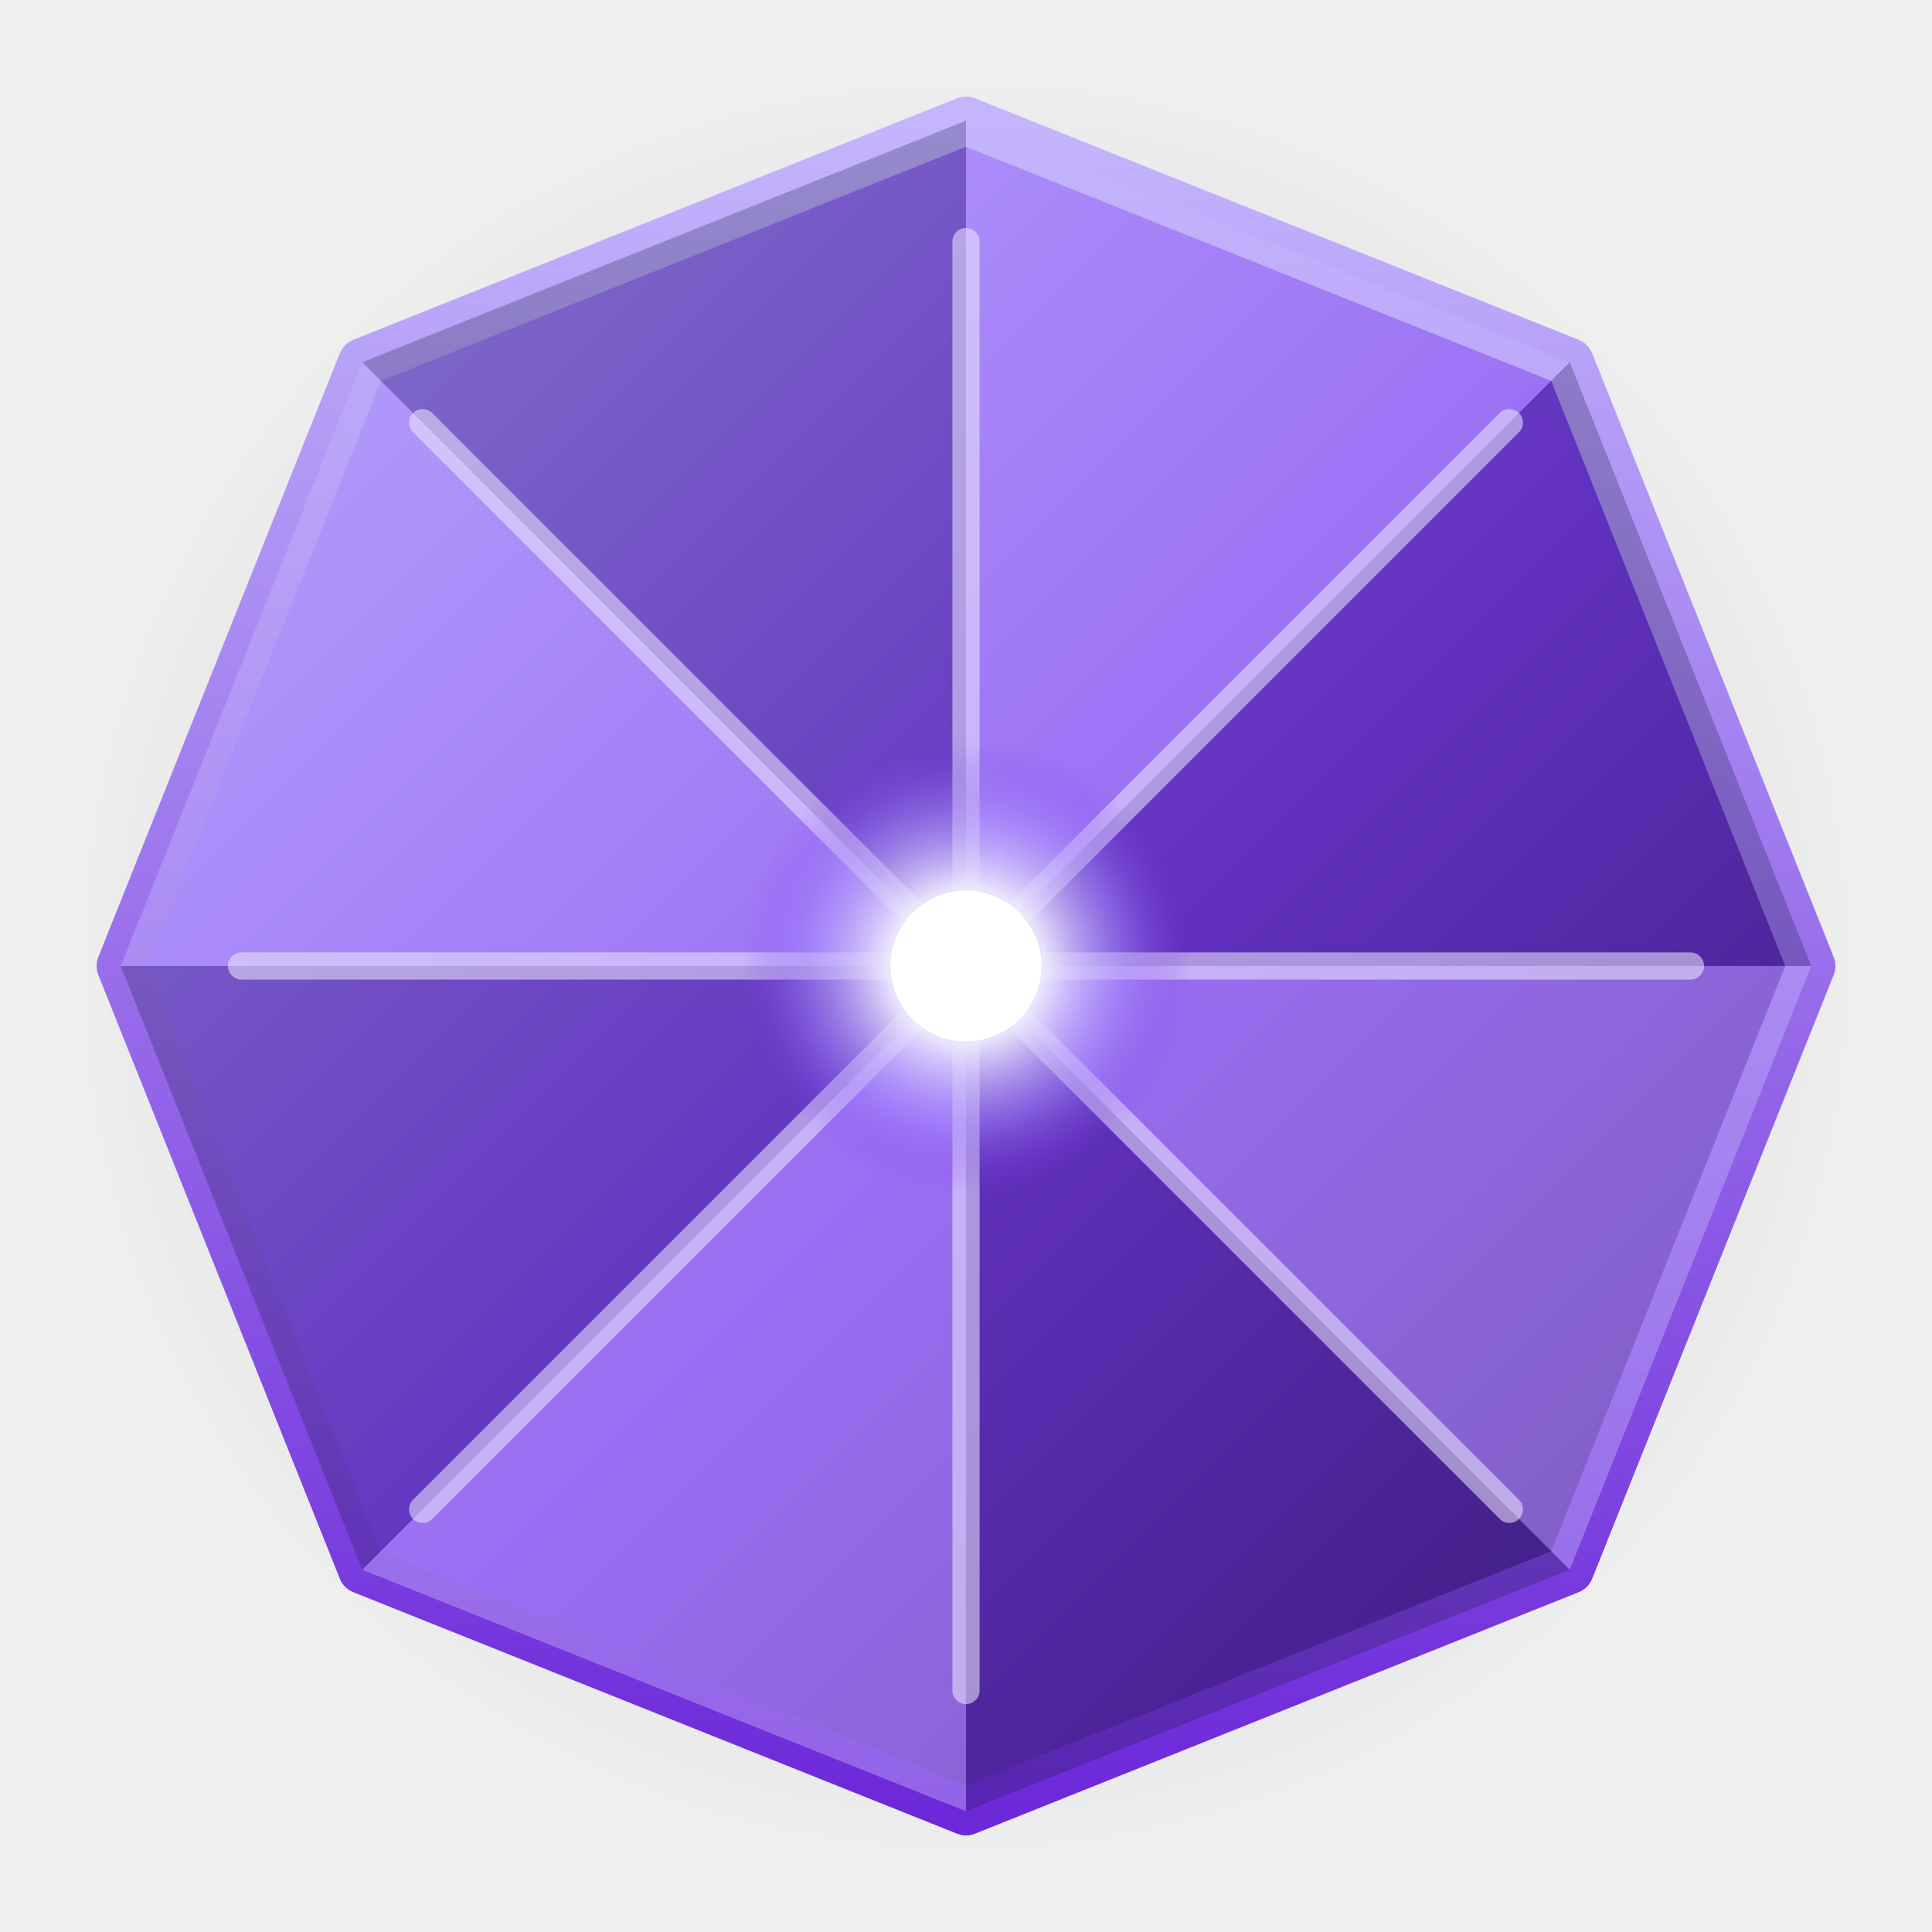
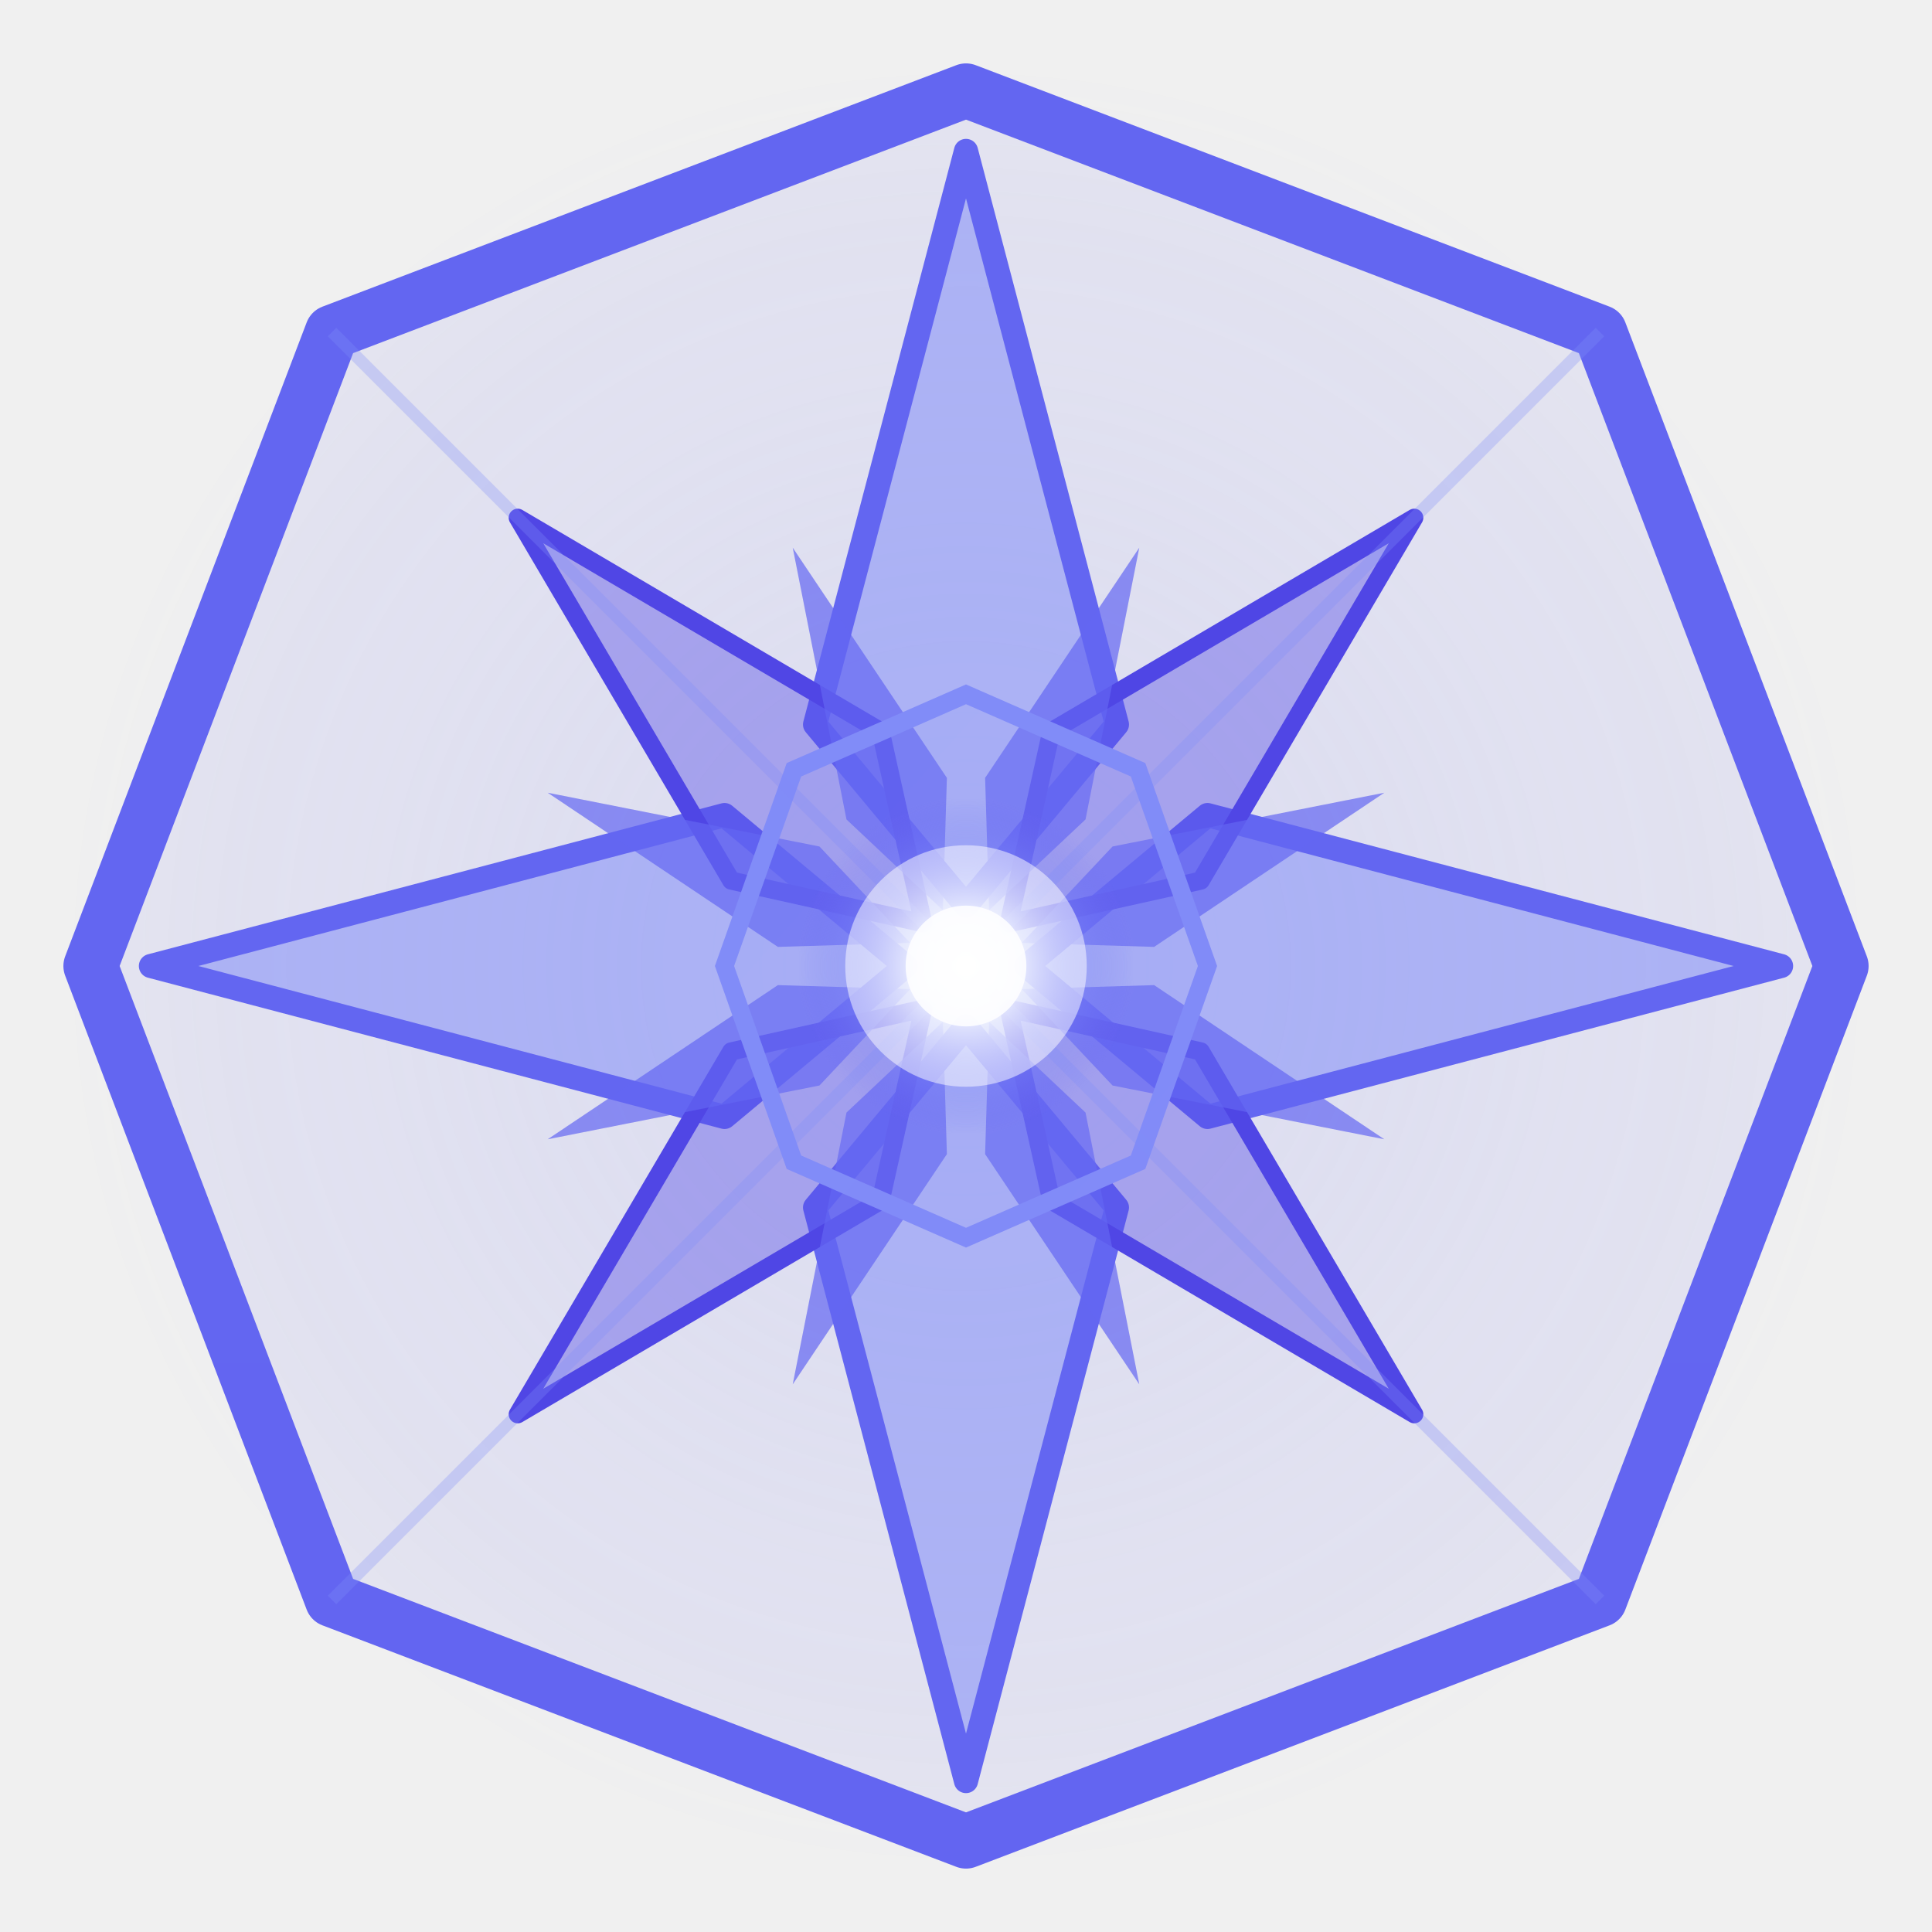
- <svg xmlns="http://www.w3.org/2000/svg" viewBox="0 0 64 64" width="512" height="512">
+ <svg xmlns="http://www.w3.org/2000/svg" viewBox="0 0 64 64" width="200" height="200">
  <defs>
-     <linearGradient id="body" x1="10%" y1="10%" x2="90%" y2="90%">
-       <stop offset="0" stop-color="#a78bfa" />
-       <stop offset=".55" stop-color="#7c3aed" />
-       <stop offset="1" stop-color="#4c1d95" />
+     <linearGradient id="a" x1="0" y1="0" x2="64" y2="64">
+       <stop stop-color="#818cf8" />
+       <stop offset="1" stop-color="#a855f7" />
    </linearGradient>
-     <linearGradient id="edge" x1="50%" y1="0%" x2="50%" y2="100%">
-       <stop offset="0" stop-color="#c4b5fd" />
-       <stop offset="1" stop-color="#6d28d9" />
+     <linearGradient id="b" x1="32" y1="0" x2="32" y2="64">
+       <stop stop-color="#6366f1" />
+       <stop offset="1" stop-color="#7c3aed" />
    </linearGradient>
-     <radialGradient id="core" cx="50%" cy="50%" r="50%">
-       <stop offset="0" stop-color="#ffffff" />
-       <stop offset=".35" stop-color="#ede9fe" stop-opacity=".95" />
-       <stop offset=".7" stop-color="#a78bfa" stop-opacity=".5" />
-       <stop offset="1" stop-color="#7c3aed" stop-opacity="0" />
+     <linearGradient id="c" x1="0" y1="32" x2="64" y2="32">
+       <stop stop-color="#4f46e5" />
+       <stop offset="1" stop-color="#9333ea" />
+     </linearGradient>
+     <radialGradient id="d" cx="50%" cy="50%" r="35%">
+       <stop offset="0%" stop-color="#fff" />
+       <stop offset="30%" stop-color="#e0e7ff" stop-opacity=".9" />
+       <stop offset="70%" stop-color="#818cf8" stop-opacity=".3" />
+       <stop offset="100%" stop-color="#6366f1" stop-opacity="0" />
    </radialGradient>
-     <radialGradient id="halo" cx="50%" cy="50%" r="50%">
-       <stop offset="0" stop-color="#8b5cf6" stop-opacity=".35" />
-       <stop offset=".7" stop-color="#4c1d95" stop-opacity=".08" />
-       <stop offset="1" stop-color="#0f172a" stop-opacity="0" />
+     <radialGradient id="e" cx="50%" cy="50%" r="50%">
+       <stop offset="0%" stop-color="#c7d2fe" stop-opacity=".15" />
+       <stop offset="100%" stop-color="#6366f1" stop-opacity="0" />
    </radialGradient>
  </defs>
-   <circle cx="32" cy="32" r="30" fill="url(#halo)" />
-   <polygon points="32,4 52,12 60,32 52,52 32,60 12,52 4,32 12,12" fill="url(#body)" stroke="url(#edge)" stroke-width="1.6" stroke-linejoin="round" />
-   <g opacity=".42" fill="#c4b5fd">
-     <polygon points="32,4 52,12 32,32" />
-     <polygon points="52,52 60,32 32,32" />
-     <polygon points="12,52 32,60 32,32" />
-     <polygon points="4,32 12,12 32,32" />
+   <circle cx="32" cy="32" r="30" fill="url(#e)" />
+   <polygon points="32,3 53,11 61,32 53,53 32,61 11,53 3,32 11,11" stroke="url(#b)" stroke-width="1.8" fill="url(#b)" fill-opacity=".08" stroke-linejoin="round" />
+   <g fill="url(#a)" fill-opacity=".55" stroke="url(#b)" stroke-width=".8" stroke-linejoin="round">
+     <path d="M32 5l5 19-5 6-5-6z" />
+     <path d="M32 5l5 19-5 6-5-6z" transform="rotate(90 32 32)" />
+     <path d="M32 5l5 19-5 6-5-6z" transform="rotate(180 32 32)" />
+     <path d="M32 5l5 19-5 6-5-6z" transform="rotate(270 32 32)" />
  </g>
-   <g opacity=".28" fill="#1e1b4b">
-     <polygon points="52,12 60,32 32,32" />
-     <polygon points="32,60 52,52 32,32" />
-     <polygon points="12,12 32,4 32,32" />
-     <polygon points="12,52 4,32 32,32" />
+   <g fill="url(#c)" fill-opacity=".4" stroke="url(#c)" stroke-width=".6" stroke-linejoin="round">
+     <path d="M32 11l3.5 13.5L32 30l-3.5-5.5z" transform="rotate(45 32 32)" />
+     <path d="M32 11l3.5 13.5L32 30l-3.5-5.5z" transform="rotate(135 32 32)" />
+     <path d="M32 11l3.5 13.5L32 30l-3.5-5.5z" transform="rotate(225 32 32)" />
+     <path d="M32 11l3.5 13.5L32 30l-3.5-5.5z" transform="rotate(315 32 32)" />
  </g>
-   <g stroke="#ede9fe" stroke-width=".9" opacity=".55" stroke-linecap="round">
-     <line x1="32" y1="32" x2="32" y2="8" />
-     <line x1="32" y1="32" x2="50" y2="14" />
-     <line x1="32" y1="32" x2="56" y2="32" />
-     <line x1="32" y1="32" x2="50" y2="50" />
-     <line x1="32" y1="32" x2="32" y2="56" />
-     <line x1="32" y1="32" x2="14" y2="50" />
-     <line x1="32" y1="32" x2="8" y2="32" />
-     <line x1="32" y1="32" x2="14" y2="14" />
+   <g fill="url(#b)" fill-opacity=".7" stroke-linejoin="round">
+     <path d="M32 17l1.8 9L32 30l-1.8-4z" transform="rotate(22.5 32 32)" />
+     <path d="M32 17l1.8 9L32 30l-1.8-4z" transform="rotate(67.5 32 32)" />
+     <path d="M32 17l1.8 9L32 30l-1.8-4z" transform="rotate(112.5 32 32)" />
+     <path d="M32 17l1.8 9L32 30l-1.8-4z" transform="rotate(157.5 32 32)" />
+     <path d="M32 17l1.8 9L32 30l-1.8-4z" transform="rotate(202.5 32 32)" />
+     <path d="M32 17l1.8 9L32 30l-1.8-4z" transform="rotate(247.5 32 32)" />
+     <path d="M32 17l1.8 9L32 30l-1.8-4z" transform="rotate(292.5 32 32)" />
+     <path d="M32 17l1.8 9L32 30l-1.8-4z" transform="rotate(337.5 32 32)" />
  </g>
-   <circle cx="32" cy="32" r="7.5" fill="url(#core)" />
-   <circle cx="32" cy="32" r="2.5" fill="#ffffff" />
+   <polygon points="32,23 37.7,25.5 40,32 37.7,38.5 32,41 26.3,38.5 24,32 26.3,25.5" stroke="url(#a)" stroke-width=".6" fill="url(#a)" fill-opacity=".12" />
+   <g stroke="url(#a)" stroke-width=".4" opacity=".3">
+     <line x1="53" y1="11" x2="32" y2="32" />
+     <line x1="53" y1="53" x2="32" y2="32" />
+     <line x1="11" y1="53" x2="32" y2="32" />
+     <line x1="11" y1="11" x2="32" y2="32" />
+   </g>
+   <circle cx="32" cy="32" r="8" fill="url(#d)" />
+   <circle cx="32" cy="32" r="4" fill="#fff" opacity=".5" />
+   <circle cx="32" cy="32" r="2" fill="#fff" opacity=".85" />
</svg>
